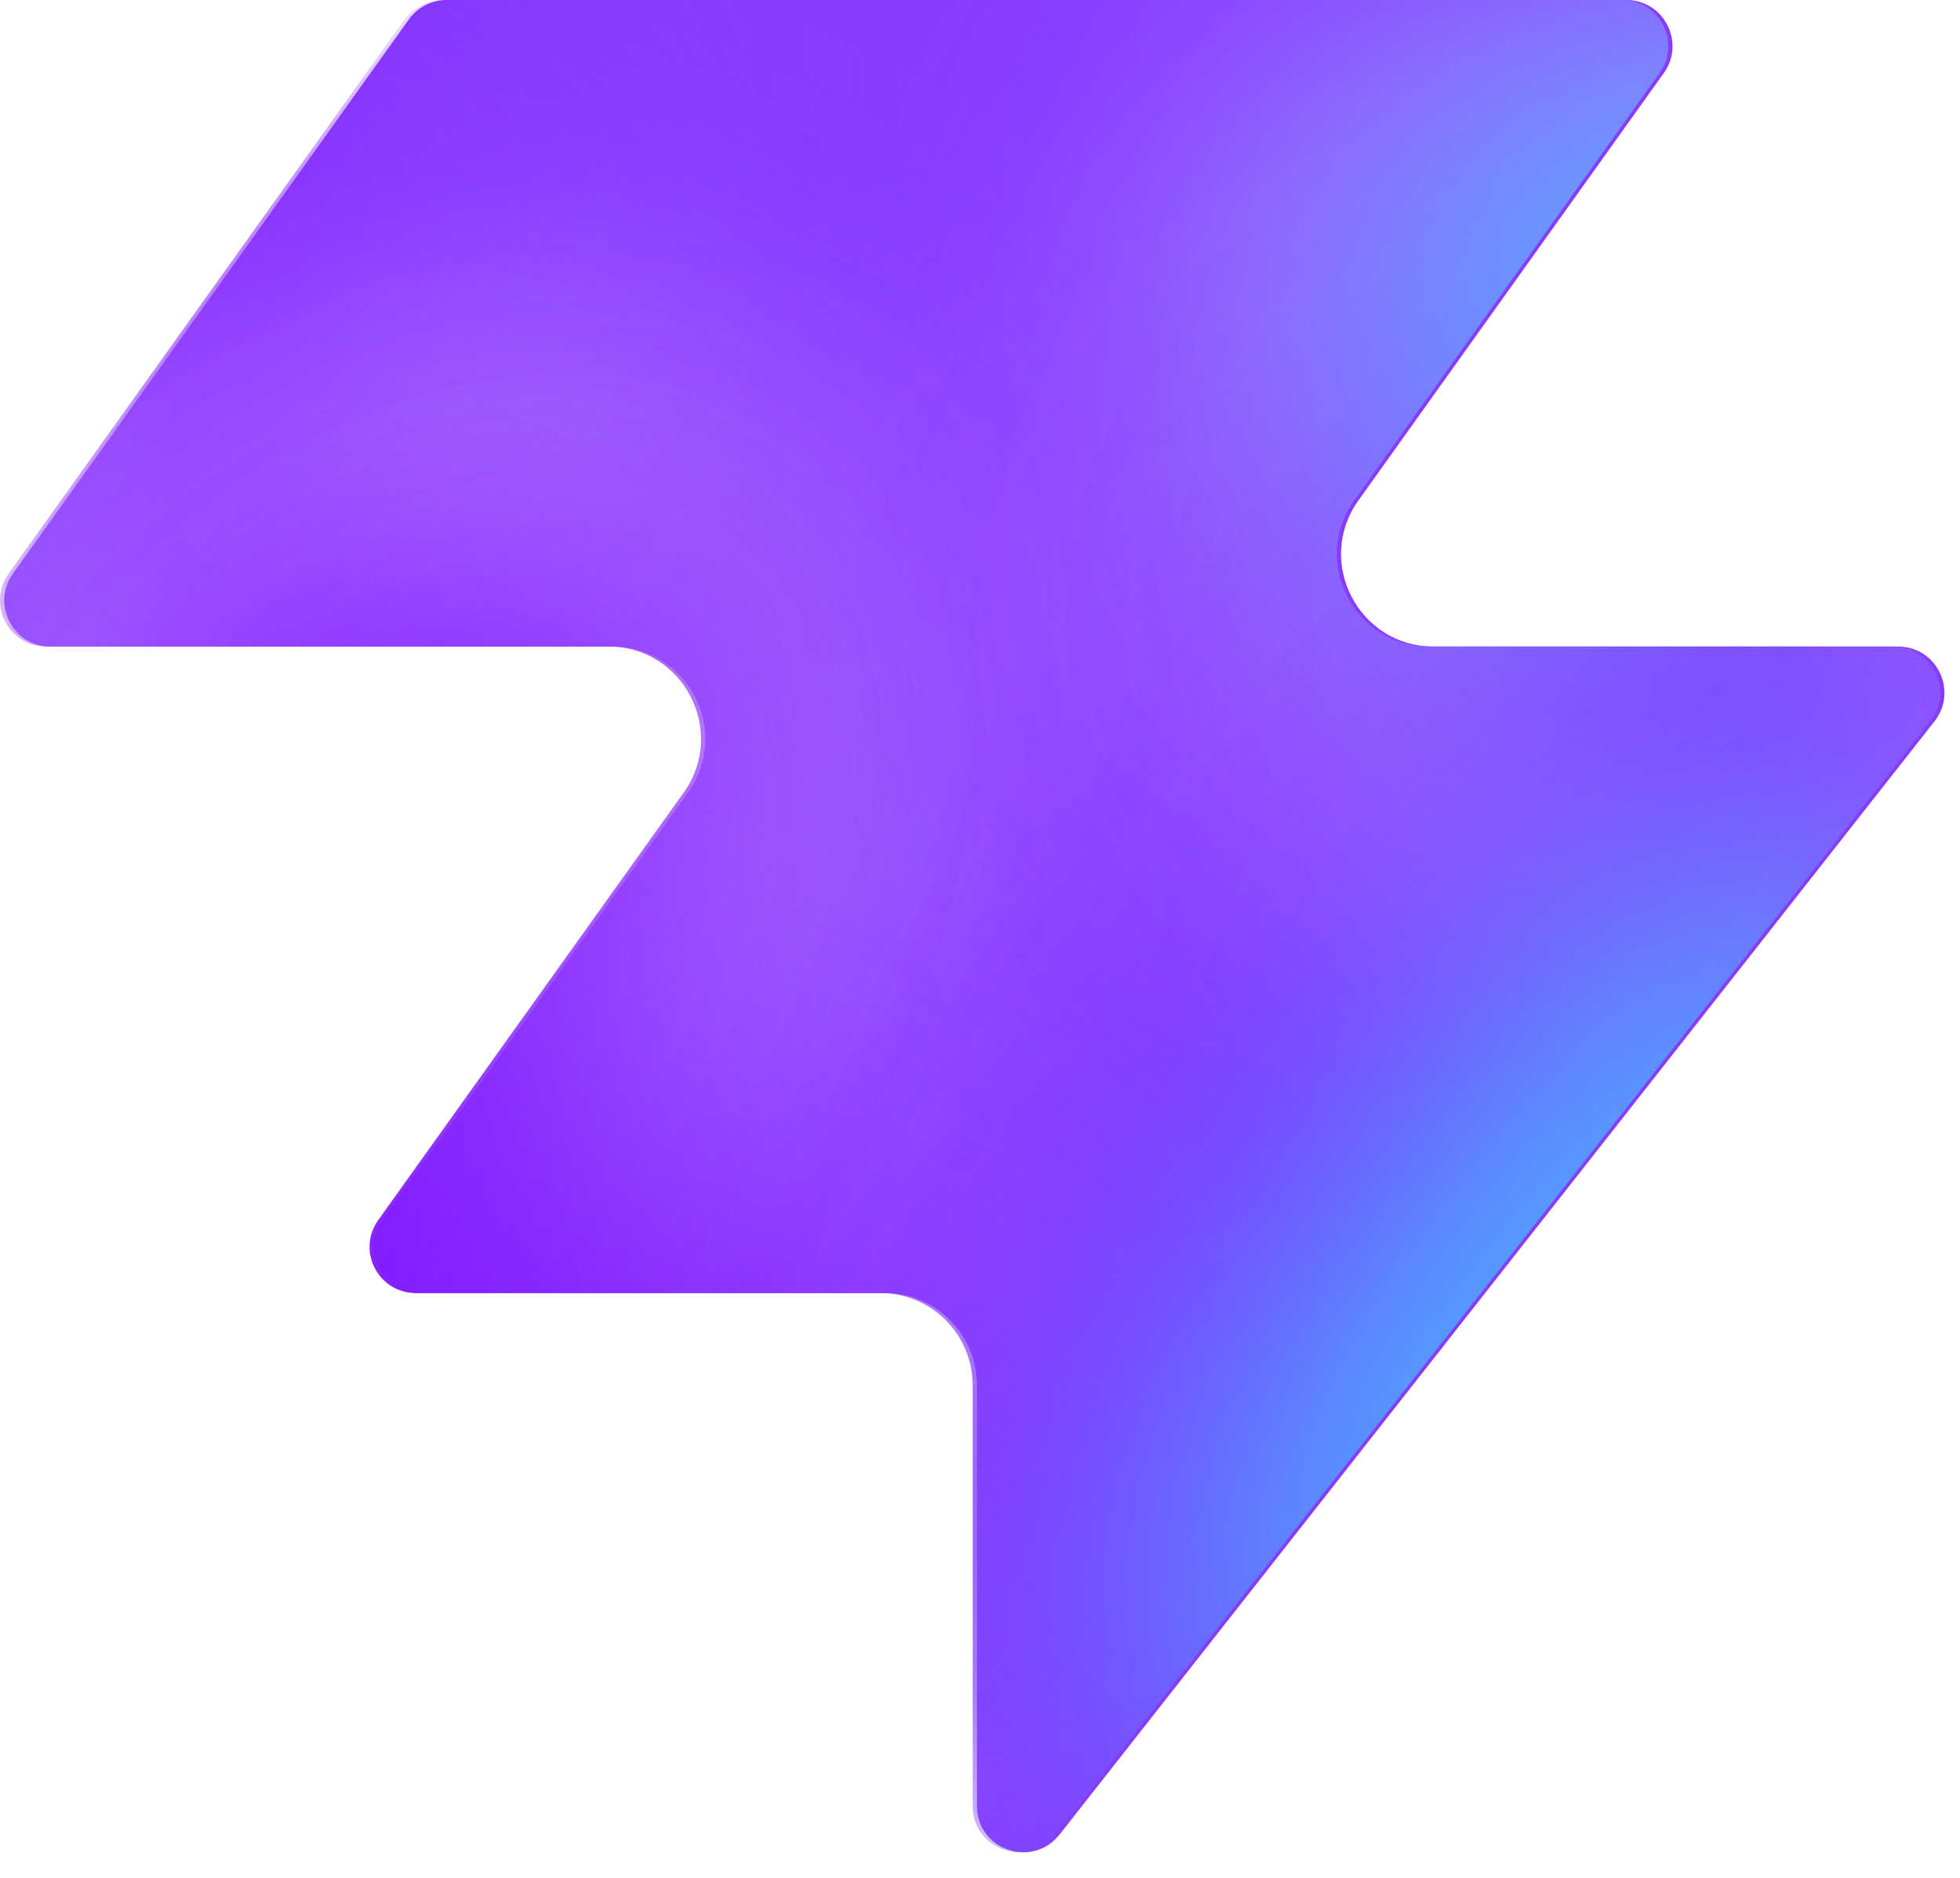
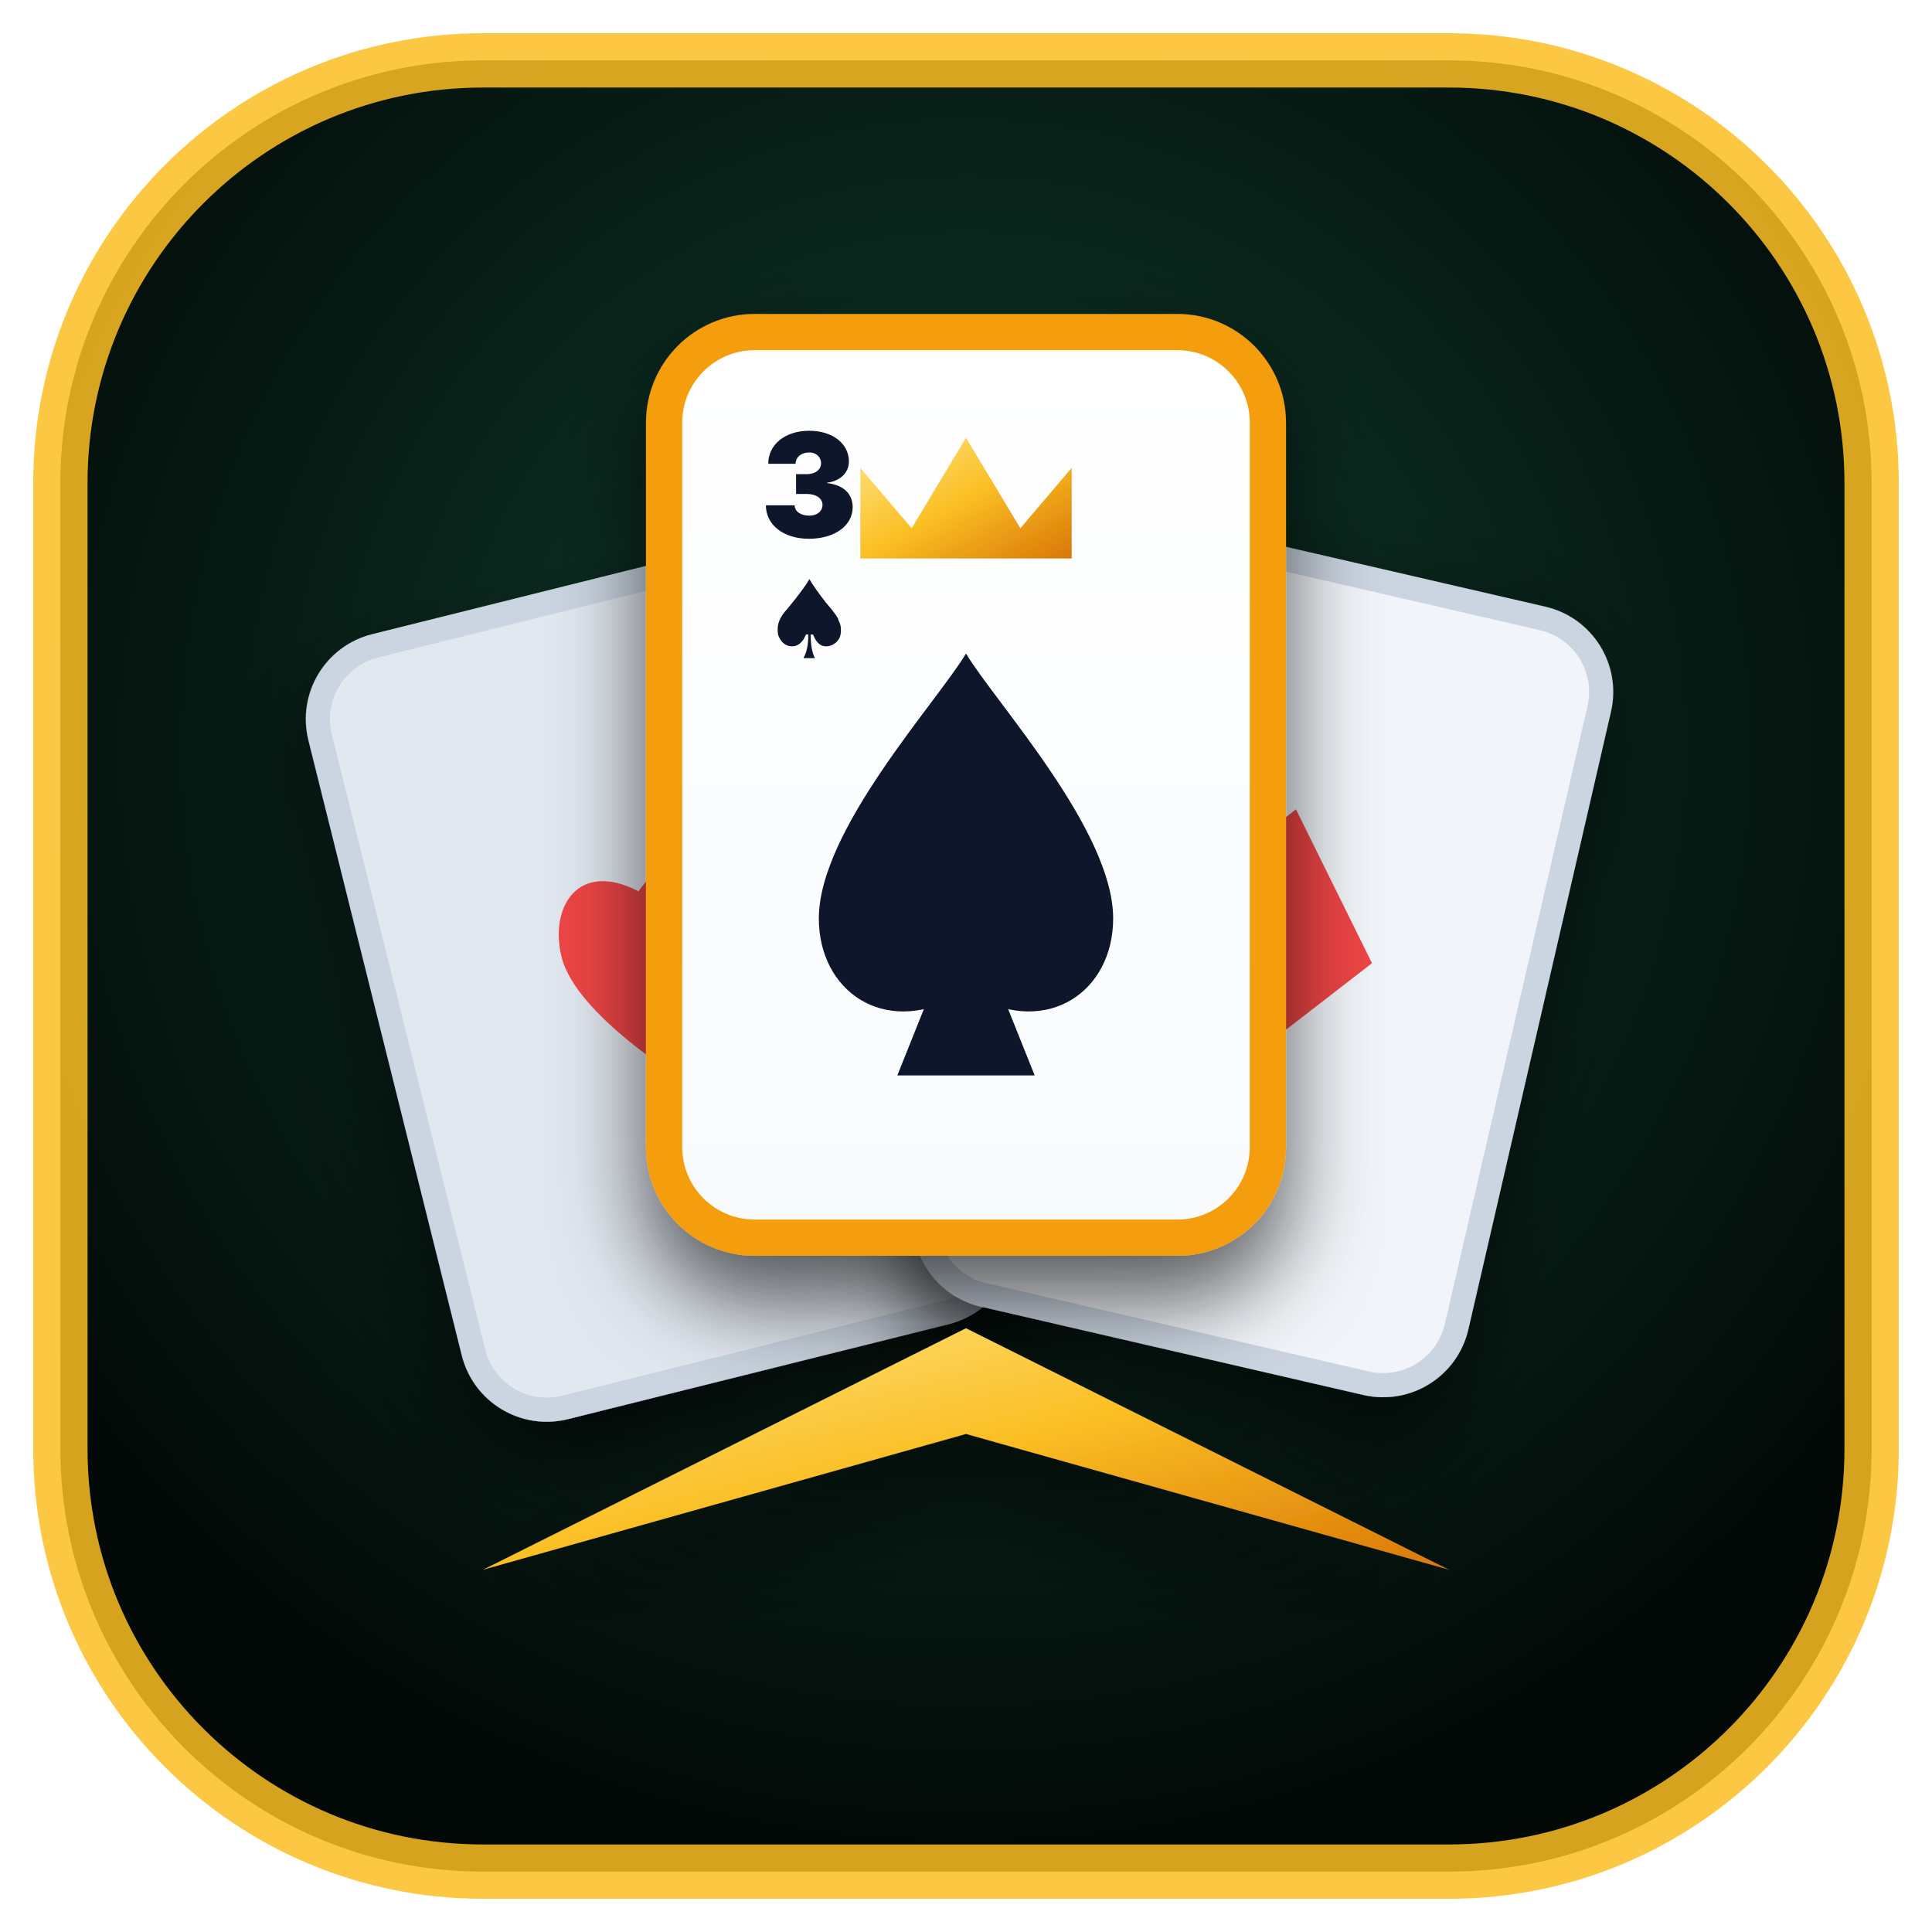
- <svg xmlns="http://www.w3.org/2000/svg" width="48" height="46" fill="none" viewBox="0 0 48 46">
-   <path fill="#863bff" d="M25.946 44.938c-.664.845-2.021.375-2.021-.698V33.937a2.26 2.26 0 0 0-2.262-2.262H10.287c-.92 0-1.456-1.04-.92-1.788l7.48-10.471c1.07-1.497 0-3.578-1.842-3.578H1.237c-.92 0-1.456-1.04-.92-1.788L10.013.474c.214-.297.556-.474.92-.474h28.894c.92 0 1.456 1.04.92 1.788l-7.48 10.471c-1.07 1.498 0 3.579 1.842 3.579h11.377c.943 0 1.473 1.088.89 1.83L25.947 44.94z" style="fill:#863bff;fill:color(display-p3 .525 .23 1);fill-opacity:1" />
-   <mask id="a" width="48" height="46" x="0" y="0" maskUnits="userSpaceOnUse" style="mask-type:alpha">
-     <path fill="#000" d="M25.842 44.938c-.664.844-2.021.375-2.021-.698V33.937a2.26 2.26 0 0 0-2.262-2.262H10.183c-.92 0-1.456-1.04-.92-1.788l7.48-10.471c1.07-1.498 0-3.579-1.842-3.579H1.133c-.92 0-1.456-1.04-.92-1.787L9.91.473c.214-.297.556-.474.92-.474h28.894c.92 0 1.456 1.04.92 1.788l-7.48 10.471c-1.07 1.498 0 3.578 1.842 3.578h11.377c.943 0 1.473 1.088.89 1.832L25.843 44.94z" style="fill:#000;fill-opacity:1" />
-   </mask>
-   <g mask="url(#a)">
-     <g filter="url(#b)">
-       <ellipse cx="5.508" cy="14.704" fill="#ede6ff" rx="5.508" ry="14.704" style="fill:#ede6ff;fill:color(display-p3 .927 .903 1);fill-opacity:1" transform="matrix(.00324 1 1 -.00324 -4.47 31.516)" />
-     </g>
-     <g filter="url(#c)">
-       <ellipse cx="10.399" cy="29.851" fill="#ede6ff" rx="10.399" ry="29.851" style="fill:#ede6ff;fill:color(display-p3 .927 .903 1);fill-opacity:1" transform="matrix(.00324 1 1 -.00324 -39.328 7.883)" />
-     </g>
-     <g filter="url(#d)">
-       <ellipse cx="5.508" cy="30.487" fill="#7e14ff" rx="5.508" ry="30.487" style="fill:#7e14ff;fill:color(display-p3 .492 .077 1);fill-opacity:1" transform="rotate(89.814 -25.913 -14.639)scale(1 -1)" />
-     </g>
-     <g filter="url(#e)">
-       <ellipse cx="5.508" cy="30.599" fill="#7e14ff" rx="5.508" ry="30.599" style="fill:#7e14ff;fill:color(display-p3 .492 .077 1);fill-opacity:1" transform="rotate(89.814 -32.644 -3.334)scale(1 -1)" />
-     </g>
-     <g filter="url(#f)">
-       <ellipse cx="5.508" cy="30.599" fill="#7e14ff" rx="5.508" ry="30.599" style="fill:#7e14ff;fill:color(display-p3 .492 .077 1);fill-opacity:1" transform="matrix(.00324 1 1 -.00324 -34.34 30.47)" />
-     </g>
-     <g filter="url(#g)">
-       <ellipse cx="14.072" cy="22.078" fill="#ede6ff" rx="14.072" ry="22.078" style="fill:#ede6ff;fill:color(display-p3 .927 .903 1);fill-opacity:1" transform="rotate(93.35 24.506 48.493)scale(-1 1)" />
-     </g>
-     <g filter="url(#h)">
-       <ellipse cx="3.47" cy="21.501" fill="#7e14ff" rx="3.47" ry="21.501" style="fill:#7e14ff;fill:color(display-p3 .492 .077 1);fill-opacity:1" transform="rotate(89.009 28.708 47.59)scale(-1 1)" />
-     </g>
-     <g filter="url(#i)">
-       <ellipse cx="3.47" cy="21.501" fill="#7e14ff" rx="3.47" ry="21.501" style="fill:#7e14ff;fill:color(display-p3 .492 .077 1);fill-opacity:1" transform="rotate(89.009 28.708 47.59)scale(-1 1)" />
-     </g>
-     <g filter="url(#j)">
-       <ellipse cx=".387" cy="8.972" fill="#7e14ff" rx="4.407" ry="29.108" style="fill:#7e14ff;fill:color(display-p3 .492 .077 1);fill-opacity:1" transform="rotate(39.51 .387 8.972)" />
-     </g>
-     <g filter="url(#k)">
-       <ellipse cx="47.523" cy="-6.092" fill="#7e14ff" rx="4.407" ry="29.108" style="fill:#7e14ff;fill:color(display-p3 .492 .077 1);fill-opacity:1" transform="rotate(37.892 47.523 -6.092)" />
-     </g>
-     <g filter="url(#l)">
-       <ellipse cx="41.412" cy="6.333" fill="#47bfff" rx="5.971" ry="9.665" style="fill:#47bfff;fill:color(display-p3 .28 .748 1);fill-opacity:1" transform="rotate(37.892 41.412 6.333)" />
-     </g>
-     <g filter="url(#m)">
-       <ellipse cx="-1.879" cy="38.332" fill="#7e14ff" rx="4.407" ry="29.108" style="fill:#7e14ff;fill:color(display-p3 .492 .077 1);fill-opacity:1" transform="rotate(37.892 -1.88 38.332)" />
-     </g>
-     <g filter="url(#n)">
-       <ellipse cx="-1.879" cy="38.332" fill="#7e14ff" rx="4.407" ry="29.108" style="fill:#7e14ff;fill:color(display-p3 .492 .077 1);fill-opacity:1" transform="rotate(37.892 -1.88 38.332)" />
-     </g>
-     <g filter="url(#o)">
-       <ellipse cx="35.651" cy="29.907" fill="#7e14ff" rx="4.407" ry="29.108" style="fill:#7e14ff;fill:color(display-p3 .492 .077 1);fill-opacity:1" transform="rotate(37.892 35.651 29.907)" />
-     </g>
-     <g filter="url(#p)">
-       <ellipse cx="38.418" cy="32.4" fill="#47bfff" rx="5.971" ry="15.297" style="fill:#47bfff;fill:color(display-p3 .28 .748 1);fill-opacity:1" transform="rotate(37.892 38.418 32.4)" />
-     </g>
-   </g>
+ <svg xmlns="http://www.w3.org/2000/svg" viewBox="0 0 64 64" fill="none">
  <defs>
-     <filter id="b" width="60.045" height="41.654" x="-19.77" y="16.149" color-interpolation-filters="sRGB" filterUnits="userSpaceOnUse">
-       <feFlood flood-opacity="0" result="BackgroundImageFix" />
-       <feBlend in="SourceGraphic" in2="BackgroundImageFix" result="shape" />
-       <feGaussianBlur result="effect1_foregroundBlur_2002_17158" stdDeviation="7.659" />
-     </filter>
-     <filter id="c" width="90.34" height="51.437" x="-54.613" y="-7.533" color-interpolation-filters="sRGB" filterUnits="userSpaceOnUse">
-       <feFlood flood-opacity="0" result="BackgroundImageFix" />
-       <feBlend in="SourceGraphic" in2="BackgroundImageFix" result="shape" />
-       <feGaussianBlur result="effect1_foregroundBlur_2002_17158" stdDeviation="7.659" />
-     </filter>
-     <filter id="d" width="79.355" height="29.4" x="-49.64" y="2.03" color-interpolation-filters="sRGB" filterUnits="userSpaceOnUse">
-       <feFlood flood-opacity="0" result="BackgroundImageFix" />
-       <feBlend in="SourceGraphic" in2="BackgroundImageFix" result="shape" />
-       <feGaussianBlur result="effect1_foregroundBlur_2002_17158" stdDeviation="4.596" />
-     </filter>
-     <filter id="e" width="79.579" height="29.4" x="-45.045" y="20.029" color-interpolation-filters="sRGB" filterUnits="userSpaceOnUse">
-       <feFlood flood-opacity="0" result="BackgroundImageFix" />
-       <feBlend in="SourceGraphic" in2="BackgroundImageFix" result="shape" />
-       <feGaussianBlur result="effect1_foregroundBlur_2002_17158" stdDeviation="4.596" />
-     </filter>
-     <filter id="f" width="79.579" height="29.4" x="-43.513" y="21.178" color-interpolation-filters="sRGB" filterUnits="userSpaceOnUse">
-       <feFlood flood-opacity="0" result="BackgroundImageFix" />
-       <feBlend in="SourceGraphic" in2="BackgroundImageFix" result="shape" />
-       <feGaussianBlur result="effect1_foregroundBlur_2002_17158" stdDeviation="4.596" />
-     </filter>
-     <filter id="g" width="74.749" height="58.852" x="15.756" y="-17.901" color-interpolation-filters="sRGB" filterUnits="userSpaceOnUse">
-       <feFlood flood-opacity="0" result="BackgroundImageFix" />
-       <feBlend in="SourceGraphic" in2="BackgroundImageFix" result="shape" />
-       <feGaussianBlur result="effect1_foregroundBlur_2002_17158" stdDeviation="7.659" />
-     </filter>
-     <filter id="h" width="61.377" height="25.362" x="23.548" y="2.284" color-interpolation-filters="sRGB" filterUnits="userSpaceOnUse">
-       <feFlood flood-opacity="0" result="BackgroundImageFix" />
-       <feBlend in="SourceGraphic" in2="BackgroundImageFix" result="shape" />
-       <feGaussianBlur result="effect1_foregroundBlur_2002_17158" stdDeviation="4.596" />
-     </filter>
-     <filter id="i" width="61.377" height="25.362" x="23.548" y="2.284" color-interpolation-filters="sRGB" filterUnits="userSpaceOnUse">
-       <feFlood flood-opacity="0" result="BackgroundImageFix" />
-       <feBlend in="SourceGraphic" in2="BackgroundImageFix" result="shape" />
-       <feGaussianBlur result="effect1_foregroundBlur_2002_17158" stdDeviation="4.596" />
-     </filter>
-     <filter id="j" width="56.045" height="63.649" x="-27.636" y="-22.853" color-interpolation-filters="sRGB" filterUnits="userSpaceOnUse">
-       <feFlood flood-opacity="0" result="BackgroundImageFix" />
-       <feBlend in="SourceGraphic" in2="BackgroundImageFix" result="shape" />
-       <feGaussianBlur result="effect1_foregroundBlur_2002_17158" stdDeviation="4.596" />
-     </filter>
-     <filter id="k" width="54.814" height="64.646" x="20.116" y="-38.415" color-interpolation-filters="sRGB" filterUnits="userSpaceOnUse">
-       <feFlood flood-opacity="0" result="BackgroundImageFix" />
-       <feBlend in="SourceGraphic" in2="BackgroundImageFix" result="shape" />
-       <feGaussianBlur result="effect1_foregroundBlur_2002_17158" stdDeviation="4.596" />
-     </filter>
-     <filter id="l" width="33.541" height="35.313" x="24.641" y="-11.323" color-interpolation-filters="sRGB" filterUnits="userSpaceOnUse">
-       <feFlood flood-opacity="0" result="BackgroundImageFix" />
-       <feBlend in="SourceGraphic" in2="BackgroundImageFix" result="shape" />
-       <feGaussianBlur result="effect1_foregroundBlur_2002_17158" stdDeviation="4.596" />
-     </filter>
-     <filter id="m" width="54.814" height="64.646" x="-29.286" y="6.009" color-interpolation-filters="sRGB" filterUnits="userSpaceOnUse">
-       <feFlood flood-opacity="0" result="BackgroundImageFix" />
-       <feBlend in="SourceGraphic" in2="BackgroundImageFix" result="shape" />
-       <feGaussianBlur result="effect1_foregroundBlur_2002_17158" stdDeviation="4.596" />
-     </filter>
-     <filter id="n" width="54.814" height="64.646" x="-29.286" y="6.009" color-interpolation-filters="sRGB" filterUnits="userSpaceOnUse">
-       <feFlood flood-opacity="0" result="BackgroundImageFix" />
-       <feBlend in="SourceGraphic" in2="BackgroundImageFix" result="shape" />
-       <feGaussianBlur result="effect1_foregroundBlur_2002_17158" stdDeviation="4.596" />
-     </filter>
-     <filter id="o" width="54.814" height="64.646" x="8.244" y="-2.416" color-interpolation-filters="sRGB" filterUnits="userSpaceOnUse">
-       <feFlood flood-opacity="0" result="BackgroundImageFix" />
-       <feBlend in="SourceGraphic" in2="BackgroundImageFix" result="shape" />
-       <feGaussianBlur result="effect1_foregroundBlur_2002_17158" stdDeviation="4.596" />
-     </filter>
-     <filter id="p" width="39.409" height="43.623" x="18.713" y="10.588" color-interpolation-filters="sRGB" filterUnits="userSpaceOnUse">
-       <feFlood flood-opacity="0" result="BackgroundImageFix" />
-       <feBlend in="SourceGraphic" in2="BackgroundImageFix" result="shape" />
-       <feGaussianBlur result="effect1_foregroundBlur_2002_17158" stdDeviation="4.596" />
+     <radialGradient id="bgGlow" cx="50%" cy="38%" r="62%">
+       <stop offset="0%" stop-color="#0f3d2e" />
+       <stop offset="65%" stop-color="#071b14" />
+       <stop offset="100%" stop-color="#020906" />
+     </radialGradient>
+     <linearGradient id="cardGrad" x1="0" y1="0" x2="0" y2="1">
+       <stop offset="0%" stop-color="#ffffff" />
+       <stop offset="100%" stop-color="#f8fafc" />
+     </linearGradient>
+     <linearGradient id="goldGrad" x1="0" y1="0" x2="1" y2="1">
+       <stop offset="0%" stop-color="#fde68a" />
+       <stop offset="50%" stop-color="#fbbf24" />
+       <stop offset="100%" stop-color="#d97706" />
+     </linearGradient>
+     <filter id="shadow" x="-20%" y="-20%" width="140%" height="140%">
+       <feDropShadow dx="0" dy="1.5" stdDeviation="1.5" flood-color="#000000" flood-opacity="0.65" />
    </filter>
  </defs>
+   <rect x="2" y="2" width="60" height="60" rx="14" fill="url(#bgGlow)" stroke="#fbbf24" stroke-width="1.8" stroke-opacity="0.85" />
+   <g transform="translate(10, 22) rotate(-14)" filter="url(#shadow)">
+     <rect width="18" height="26" rx="2.5" fill="#e2e8f0" stroke="#cbd5e1" stroke-width="0.8" />
+     <path d="M9 13.5 C9 13.5 6 10.5 6 8.5 C6 6.8 7.3 5.5 9 7 C10.7 5.5 12 6.8 12 8.5 C12 10.5 9 13.5 9 13.5 Z" fill="#ef4444" transform="translate(0, 3)" />
+   </g>
+   <g transform="translate(36, 17) rotate(13)" filter="url(#shadow)">
+     <rect width="18" height="26" rx="2.5" fill="#f1f5f9" stroke="#cbd5e1" stroke-width="0.8" />
+     <polygon points="9,8 13.5,13.5 9,19 4.5,13.5" fill="#ef4444" transform="scale(0.8) translate(2.2, 2)" />
+   </g>
+   <g transform="translate(22, 11)" filter="url(#shadow)">
+     <rect width="20" height="30" rx="3" fill="url(#cardGrad)" stroke="#f59e0b" stroke-width="1.2" />
+     <text x="3.2" y="6.8" font-family="system-ui, -apple-system, sans-serif" font-size="4.8" font-weight="900" fill="#0f172a">3</text>
+     <text x="3.2" y="10.8" font-family="system-ui, -apple-system, sans-serif" font-size="3.6" font-weight="900" fill="#0f172a">♠</text>
+     <g transform="translate(10, 16.5) scale(0.65)">
+       <path d="M0 -9 C-1.5 -6.5 -7.5 0 -7.5 4.5 C-7.5 8.2 -4.2 10.5 -0.5 8.5 C0 8.2 0 8.2 0.5 8.5 C4.2 10.5 7.5 8.2 7.5 4.5 C7.5 0 1.5 -6.5 0 -9 Z" fill="#0f172a" />
+       <path d="M-1.5 7.5 L-3.5 12.5 L3.5 12.5 L1.5 7.5 Z" fill="#0f172a" />
+     </g>
+     <path d="M6.5 4.5 L8.2 6.5 L10 3.5 L11.8 6.5 L13.5 4.5 L13.5 7.5 L6.5 7.5 Z" fill="url(#goldGrad)" />
+   </g>
+   <g filter="url(#shadow)">
+     <path d="M16 52 L32 44 L48 52 L32 47.5 Z" fill="url(#goldGrad)" />
+   </g>
</svg>
